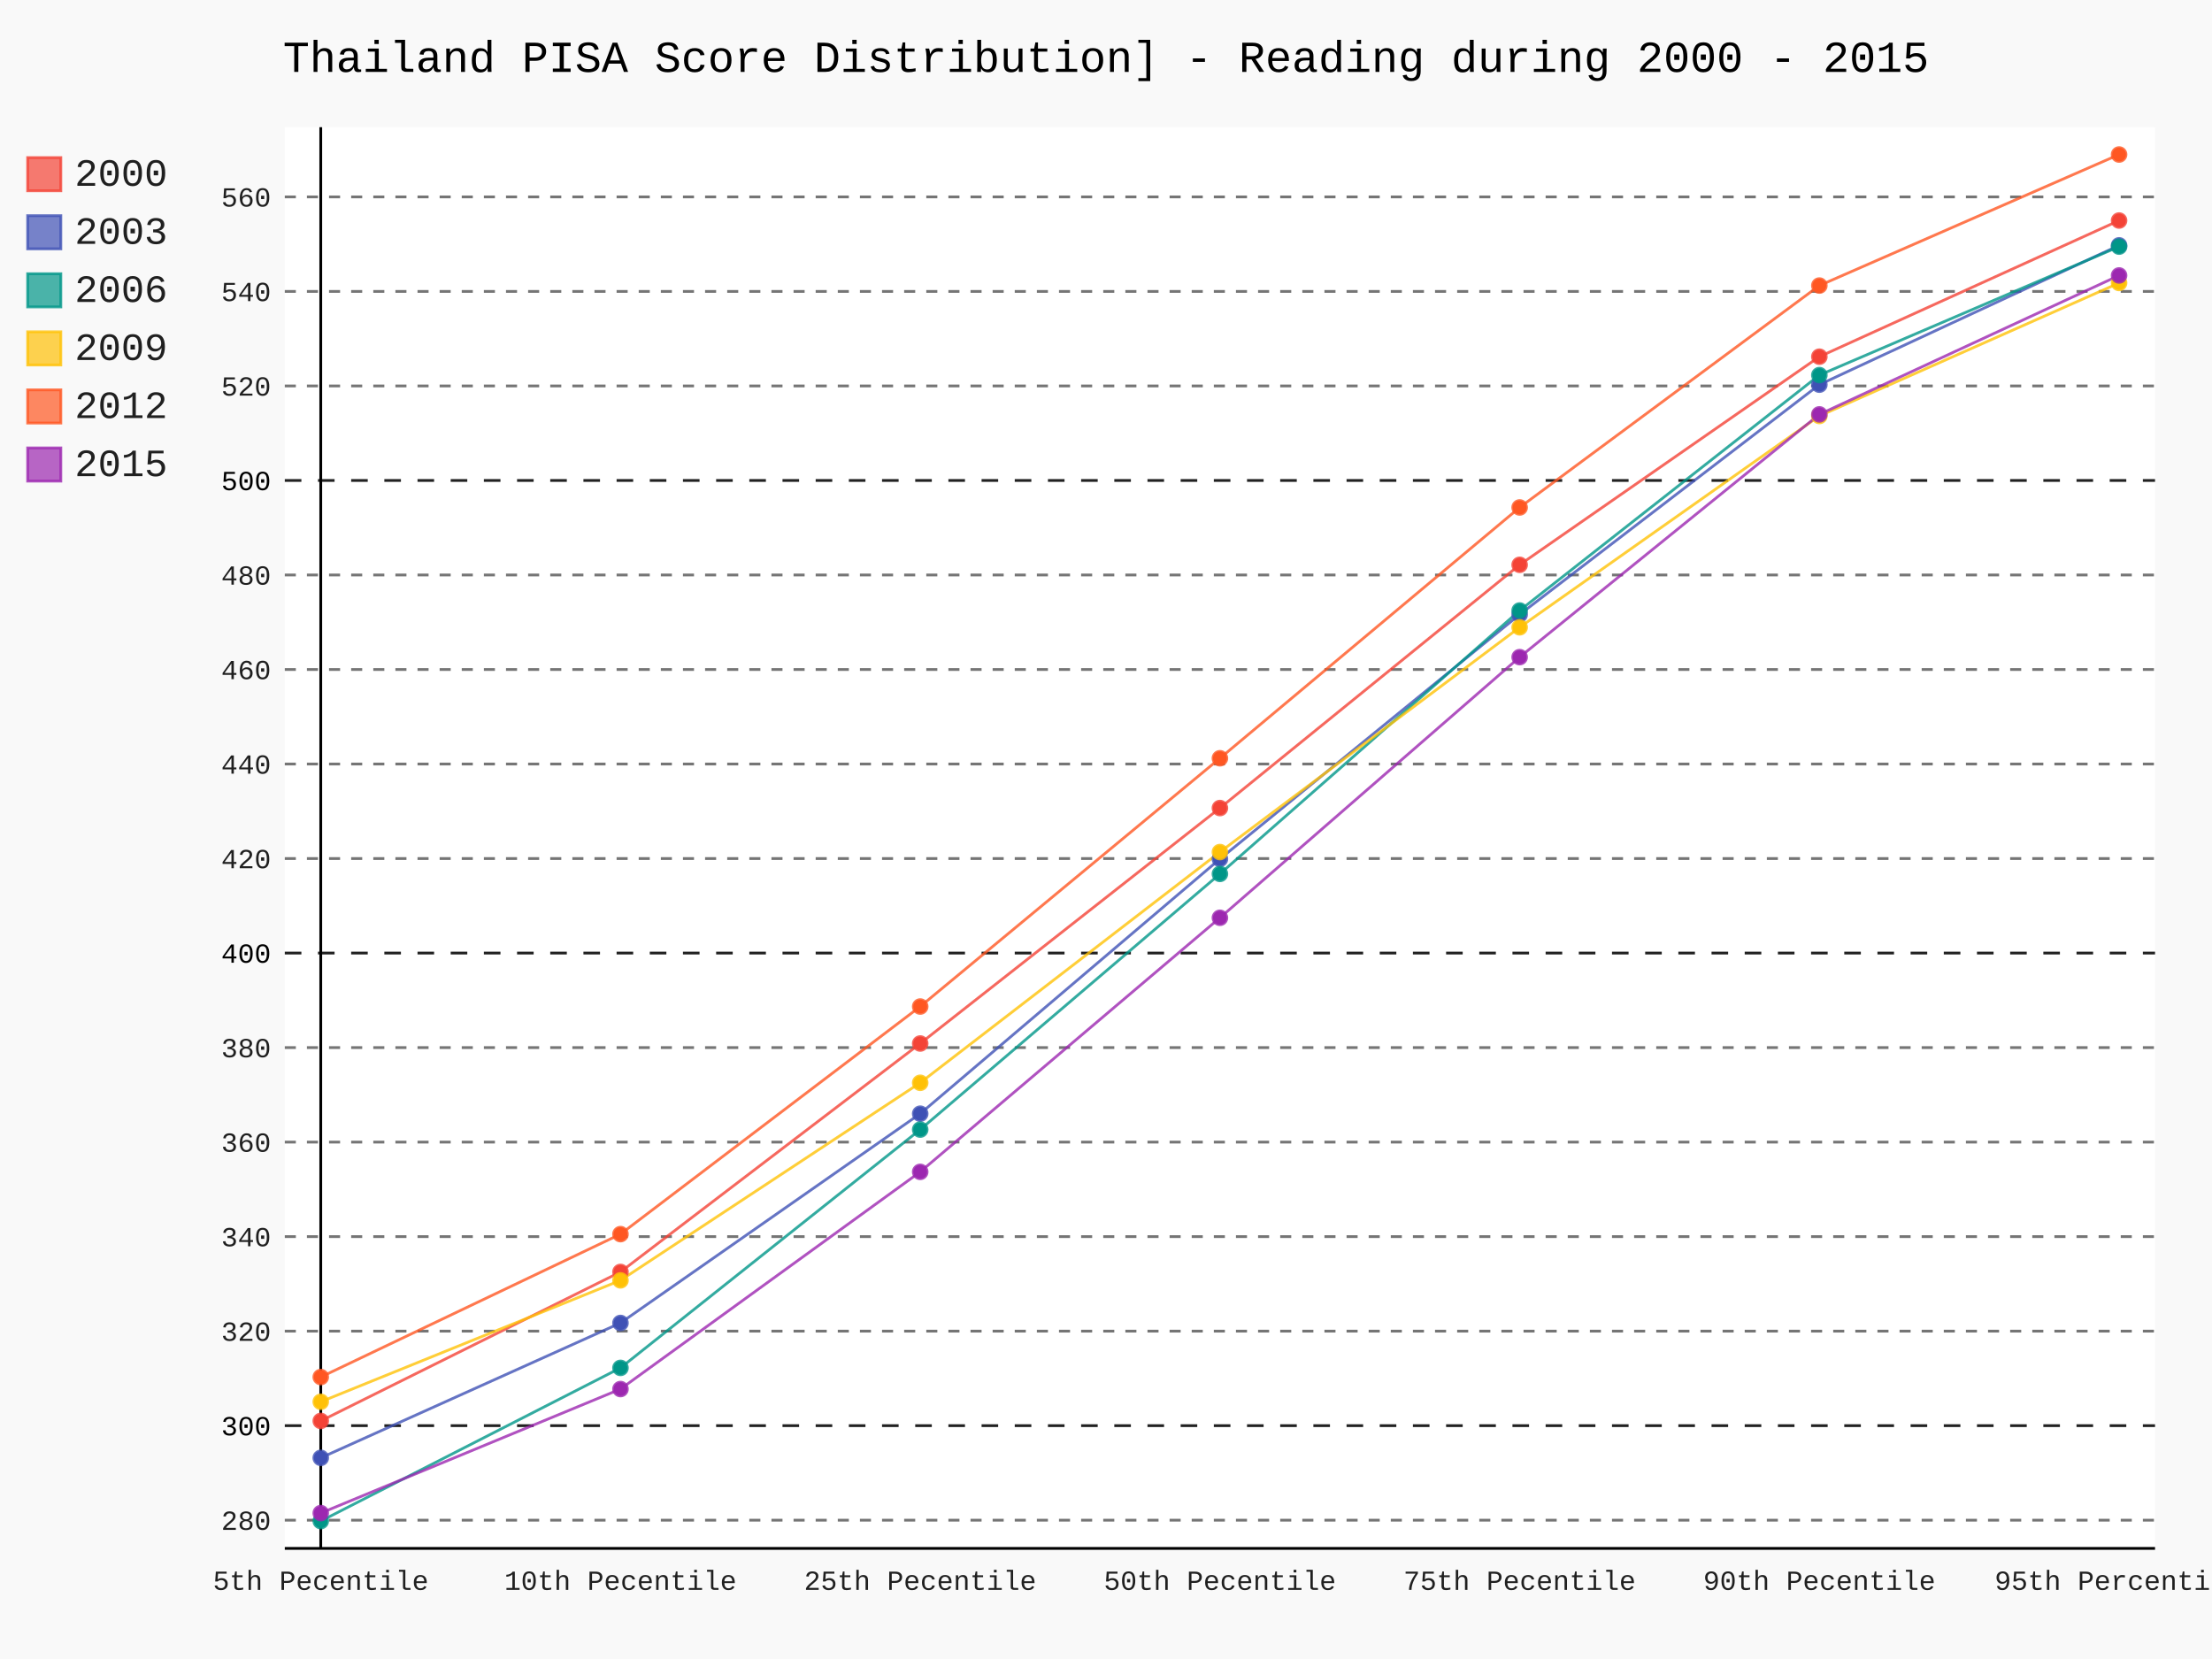
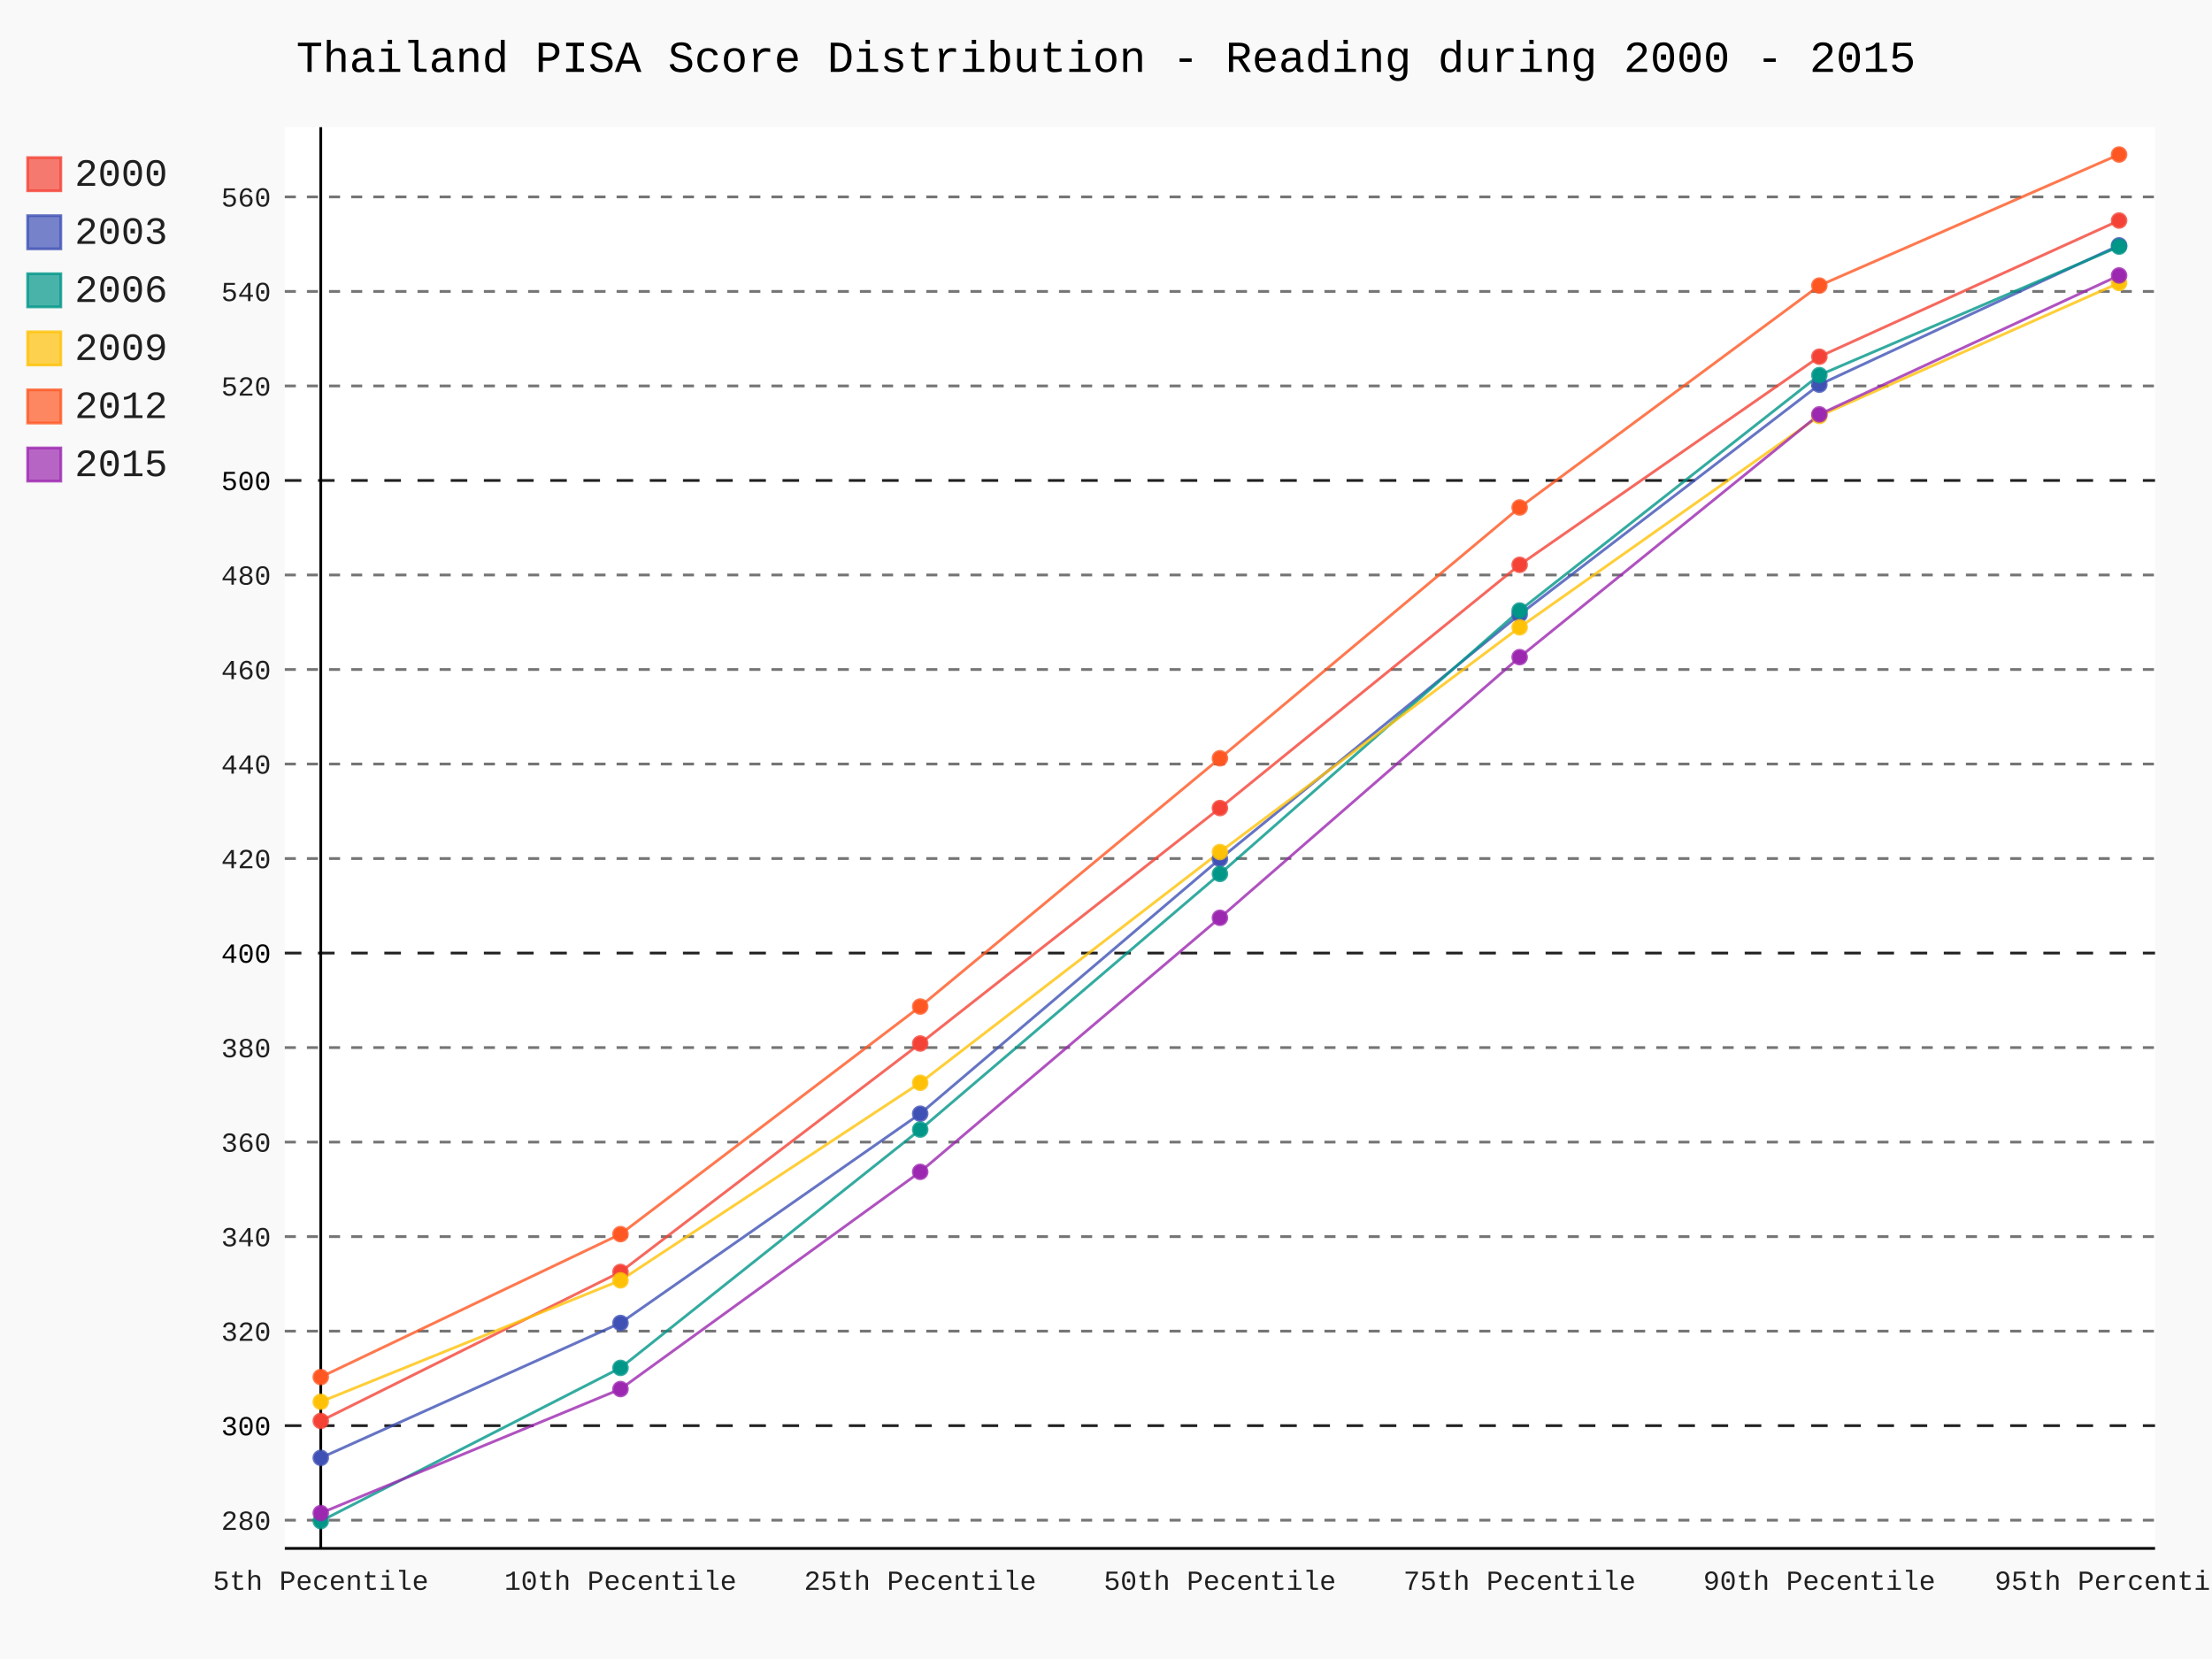
- <svg xmlns="http://www.w3.org/2000/svg" class="pygal-chart" id="chart-c07e7a0c-dade-4769-8f3b-d515eb9bb500" viewBox="0 0 800 600">
+ <svg xmlns="http://www.w3.org/2000/svg" id="chart-82911502-dfbb-4f65-8911-8de9377f6e81" class="pygal-chart" viewBox="0 0 800 600">
  <defs>
-     <style type="text/css">#chart-c07e7a0c-dade-4769-8f3b-d515eb9bb500{-webkit-user-select:none;-webkit-font-smoothing:antialiased;font-family:Consolas,"Liberation Mono",Menlo,Courier,monospace}#chart-c07e7a0c-dade-4769-8f3b-d515eb9bb500 .title{font-family:Consolas,"Liberation Mono",Menlo,Courier,monospace;font-size:16px}#chart-c07e7a0c-dade-4769-8f3b-d515eb9bb500 .legends .legend text{font-family:Consolas,"Liberation Mono",Menlo,Courier,monospace;font-size:14px}#chart-c07e7a0c-dade-4769-8f3b-d515eb9bb500 .axis text{font-family:Consolas,"Liberation Mono",Menlo,Courier,monospace;font-size:10px}#chart-c07e7a0c-dade-4769-8f3b-d515eb9bb500 .axis text.major{font-family:Consolas,"Liberation Mono",Menlo,Courier,monospace;font-size:10px}#chart-c07e7a0c-dade-4769-8f3b-d515eb9bb500 .text-overlay text.value{font-family:Consolas,"Liberation Mono",Menlo,Courier,monospace;font-size:16px}#chart-c07e7a0c-dade-4769-8f3b-d515eb9bb500 .text-overlay text.label{font-family:Consolas,"Liberation Mono",Menlo,Courier,monospace;font-size:10px}#chart-c07e7a0c-dade-4769-8f3b-d515eb9bb500 .tooltip{font-family:Consolas,"Liberation Mono",Menlo,Courier,monospace;font-size:14px}#chart-c07e7a0c-dade-4769-8f3b-d515eb9bb500 text.no_data{font-family:Consolas,"Liberation Mono",Menlo,Courier,monospace;font-size:64px}
- #chart-c07e7a0c-dade-4769-8f3b-d515eb9bb500{background-color:rgba(249,249,249,1)}#chart-c07e7a0c-dade-4769-8f3b-d515eb9bb500 path,#chart-c07e7a0c-dade-4769-8f3b-d515eb9bb500 line,#chart-c07e7a0c-dade-4769-8f3b-d515eb9bb500 rect,#chart-c07e7a0c-dade-4769-8f3b-d515eb9bb500 circle{-webkit-transition:150ms;-moz-transition:150ms;transition:150ms}#chart-c07e7a0c-dade-4769-8f3b-d515eb9bb500 .graph &gt; .background{fill:rgba(249,249,249,1)}#chart-c07e7a0c-dade-4769-8f3b-d515eb9bb500 .plot &gt; .background{fill:rgba(255,255,255,1)}#chart-c07e7a0c-dade-4769-8f3b-d515eb9bb500 .graph{fill:rgba(0,0,0,.87)}#chart-c07e7a0c-dade-4769-8f3b-d515eb9bb500 text.no_data{fill:rgba(0,0,0,1)}#chart-c07e7a0c-dade-4769-8f3b-d515eb9bb500 .title{fill:rgba(0,0,0,1)}#chart-c07e7a0c-dade-4769-8f3b-d515eb9bb500 .legends .legend text{fill:rgba(0,0,0,.87)}#chart-c07e7a0c-dade-4769-8f3b-d515eb9bb500 .legends .legend:hover text{fill:rgba(0,0,0,1)}#chart-c07e7a0c-dade-4769-8f3b-d515eb9bb500 .axis .line{stroke:rgba(0,0,0,1)}#chart-c07e7a0c-dade-4769-8f3b-d515eb9bb500 .axis .guide.line{stroke:rgba(0,0,0,.54)}#chart-c07e7a0c-dade-4769-8f3b-d515eb9bb500 .axis .major.line{stroke:rgba(0,0,0,.87)}#chart-c07e7a0c-dade-4769-8f3b-d515eb9bb500 .axis text.major{fill:rgba(0,0,0,1)}#chart-c07e7a0c-dade-4769-8f3b-d515eb9bb500 .axis.y .guides:hover .guide.line,#chart-c07e7a0c-dade-4769-8f3b-d515eb9bb500 .line-graph .axis.x .guides:hover .guide.line,#chart-c07e7a0c-dade-4769-8f3b-d515eb9bb500 .stackedline-graph .axis.x .guides:hover .guide.line,#chart-c07e7a0c-dade-4769-8f3b-d515eb9bb500 .xy-graph .axis.x .guides:hover .guide.line{stroke:rgba(0,0,0,1)}#chart-c07e7a0c-dade-4769-8f3b-d515eb9bb500 .axis .guides:hover text{fill:rgba(0,0,0,1)}#chart-c07e7a0c-dade-4769-8f3b-d515eb9bb500 .reactive{fill-opacity:.7;stroke-opacity:.8}#chart-c07e7a0c-dade-4769-8f3b-d515eb9bb500 .ci{stroke:rgba(0,0,0,.87)}#chart-c07e7a0c-dade-4769-8f3b-d515eb9bb500 .reactive.active,#chart-c07e7a0c-dade-4769-8f3b-d515eb9bb500 .active .reactive{fill-opacity:.8;stroke-opacity:.9;stroke-width:4}#chart-c07e7a0c-dade-4769-8f3b-d515eb9bb500 .ci .reactive.active{stroke-width:1.5}#chart-c07e7a0c-dade-4769-8f3b-d515eb9bb500 .series text{fill:rgba(0,0,0,1)}#chart-c07e7a0c-dade-4769-8f3b-d515eb9bb500 .tooltip rect{fill:rgba(255,255,255,1);stroke:rgba(0,0,0,1);-webkit-transition:opacity 150ms;-moz-transition:opacity 150ms;transition:opacity 150ms}#chart-c07e7a0c-dade-4769-8f3b-d515eb9bb500 .tooltip .label{fill:rgba(0,0,0,.87)}#chart-c07e7a0c-dade-4769-8f3b-d515eb9bb500 .tooltip .label{fill:rgba(0,0,0,.87)}#chart-c07e7a0c-dade-4769-8f3b-d515eb9bb500 .tooltip .legend{font-size:.8em;fill:rgba(0,0,0,.54)}#chart-c07e7a0c-dade-4769-8f3b-d515eb9bb500 .tooltip .x_label{font-size:.6em;fill:rgba(0,0,0,1)}#chart-c07e7a0c-dade-4769-8f3b-d515eb9bb500 .tooltip .xlink{font-size:.5em;text-decoration:underline}#chart-c07e7a0c-dade-4769-8f3b-d515eb9bb500 .tooltip .value{font-size:1.5em}#chart-c07e7a0c-dade-4769-8f3b-d515eb9bb500 .bound{font-size:.5em}#chart-c07e7a0c-dade-4769-8f3b-d515eb9bb500 .max-value{font-size:.75em;fill:rgba(0,0,0,.54)}#chart-c07e7a0c-dade-4769-8f3b-d515eb9bb500 .map-element{fill:rgba(255,255,255,1);stroke:rgba(0,0,0,.54) !important}#chart-c07e7a0c-dade-4769-8f3b-d515eb9bb500 .map-element .reactive{fill-opacity:inherit;stroke-opacity:inherit}#chart-c07e7a0c-dade-4769-8f3b-d515eb9bb500 .color-0,#chart-c07e7a0c-dade-4769-8f3b-d515eb9bb500 .color-0 a:visited{stroke:#F44336;fill:#F44336}#chart-c07e7a0c-dade-4769-8f3b-d515eb9bb500 .color-1,#chart-c07e7a0c-dade-4769-8f3b-d515eb9bb500 .color-1 a:visited{stroke:#3F51B5;fill:#3F51B5}#chart-c07e7a0c-dade-4769-8f3b-d515eb9bb500 .color-2,#chart-c07e7a0c-dade-4769-8f3b-d515eb9bb500 .color-2 a:visited{stroke:#009688;fill:#009688}#chart-c07e7a0c-dade-4769-8f3b-d515eb9bb500 .color-3,#chart-c07e7a0c-dade-4769-8f3b-d515eb9bb500 .color-3 a:visited{stroke:#FFC107;fill:#FFC107}#chart-c07e7a0c-dade-4769-8f3b-d515eb9bb500 .color-4,#chart-c07e7a0c-dade-4769-8f3b-d515eb9bb500 .color-4 a:visited{stroke:#FF5722;fill:#FF5722}#chart-c07e7a0c-dade-4769-8f3b-d515eb9bb500 .color-5,#chart-c07e7a0c-dade-4769-8f3b-d515eb9bb500 .color-5 a:visited{stroke:#9C27B0;fill:#9C27B0}#chart-c07e7a0c-dade-4769-8f3b-d515eb9bb500 .text-overlay .color-0 text{fill:black}#chart-c07e7a0c-dade-4769-8f3b-d515eb9bb500 .text-overlay .color-1 text{fill:black}#chart-c07e7a0c-dade-4769-8f3b-d515eb9bb500 .text-overlay .color-2 text{fill:black}#chart-c07e7a0c-dade-4769-8f3b-d515eb9bb500 .text-overlay .color-3 text{fill:black}#chart-c07e7a0c-dade-4769-8f3b-d515eb9bb500 .text-overlay .color-4 text{fill:black}#chart-c07e7a0c-dade-4769-8f3b-d515eb9bb500 .text-overlay .color-5 text{fill:black}
- #chart-c07e7a0c-dade-4769-8f3b-d515eb9bb500 text.no_data{text-anchor:middle}#chart-c07e7a0c-dade-4769-8f3b-d515eb9bb500 .guide.line{fill:none}#chart-c07e7a0c-dade-4769-8f3b-d515eb9bb500 .centered{text-anchor:middle}#chart-c07e7a0c-dade-4769-8f3b-d515eb9bb500 .title{text-anchor:middle}#chart-c07e7a0c-dade-4769-8f3b-d515eb9bb500 .legends .legend text{fill-opacity:1}#chart-c07e7a0c-dade-4769-8f3b-d515eb9bb500 .axis.x text{text-anchor:middle}#chart-c07e7a0c-dade-4769-8f3b-d515eb9bb500 .axis.x:not(.web) text[transform]{text-anchor:start}#chart-c07e7a0c-dade-4769-8f3b-d515eb9bb500 .axis.x:not(.web) text[transform].backwards{text-anchor:end}#chart-c07e7a0c-dade-4769-8f3b-d515eb9bb500 .axis.y text{text-anchor:end}#chart-c07e7a0c-dade-4769-8f3b-d515eb9bb500 .axis.y text[transform].backwards{text-anchor:start}#chart-c07e7a0c-dade-4769-8f3b-d515eb9bb500 .axis.y2 text{text-anchor:start}#chart-c07e7a0c-dade-4769-8f3b-d515eb9bb500 .axis.y2 text[transform].backwards{text-anchor:end}#chart-c07e7a0c-dade-4769-8f3b-d515eb9bb500 .axis .guide.line{stroke-dasharray:4,4}#chart-c07e7a0c-dade-4769-8f3b-d515eb9bb500 .axis .major.guide.line{stroke-dasharray:6,6}#chart-c07e7a0c-dade-4769-8f3b-d515eb9bb500 .horizontal .axis.y .guide.line,#chart-c07e7a0c-dade-4769-8f3b-d515eb9bb500 .horizontal .axis.y2 .guide.line,#chart-c07e7a0c-dade-4769-8f3b-d515eb9bb500 .vertical .axis.x .guide.line{opacity:0}#chart-c07e7a0c-dade-4769-8f3b-d515eb9bb500 .horizontal .axis.always_show .guide.line,#chart-c07e7a0c-dade-4769-8f3b-d515eb9bb500 .vertical .axis.always_show .guide.line{opacity:1 !important}#chart-c07e7a0c-dade-4769-8f3b-d515eb9bb500 .axis.y .guides:hover .guide.line,#chart-c07e7a0c-dade-4769-8f3b-d515eb9bb500 .axis.y2 .guides:hover .guide.line,#chart-c07e7a0c-dade-4769-8f3b-d515eb9bb500 .axis.x .guides:hover .guide.line{opacity:1}#chart-c07e7a0c-dade-4769-8f3b-d515eb9bb500 .axis .guides:hover text{opacity:1}#chart-c07e7a0c-dade-4769-8f3b-d515eb9bb500 .nofill{fill:none}#chart-c07e7a0c-dade-4769-8f3b-d515eb9bb500 .subtle-fill{fill-opacity:.2}#chart-c07e7a0c-dade-4769-8f3b-d515eb9bb500 .dot{stroke-width:1px;fill-opacity:1}#chart-c07e7a0c-dade-4769-8f3b-d515eb9bb500 .dot.active{stroke-width:5px}#chart-c07e7a0c-dade-4769-8f3b-d515eb9bb500 .dot.negative{fill:transparent}#chart-c07e7a0c-dade-4769-8f3b-d515eb9bb500 text,#chart-c07e7a0c-dade-4769-8f3b-d515eb9bb500 tspan{stroke:none !important}#chart-c07e7a0c-dade-4769-8f3b-d515eb9bb500 .series text.active{opacity:1}#chart-c07e7a0c-dade-4769-8f3b-d515eb9bb500 .tooltip rect{fill-opacity:.95;stroke-width:.5}#chart-c07e7a0c-dade-4769-8f3b-d515eb9bb500 .tooltip text{fill-opacity:1}#chart-c07e7a0c-dade-4769-8f3b-d515eb9bb500 .showable{visibility:hidden}#chart-c07e7a0c-dade-4769-8f3b-d515eb9bb500 .showable.shown{visibility:visible}#chart-c07e7a0c-dade-4769-8f3b-d515eb9bb500 .gauge-background{fill:rgba(229,229,229,1);stroke:none}#chart-c07e7a0c-dade-4769-8f3b-d515eb9bb500 .bg-lines{stroke:rgba(249,249,249,1);stroke-width:2px}</style>
+     <style type="text/css">#chart-82911502-dfbb-4f65-8911-8de9377f6e81{-webkit-user-select:none;-webkit-font-smoothing:antialiased;font-family:Consolas,"Liberation Mono",Menlo,Courier,monospace}#chart-82911502-dfbb-4f65-8911-8de9377f6e81 .title{font-family:Consolas,"Liberation Mono",Menlo,Courier,monospace;font-size:16px}#chart-82911502-dfbb-4f65-8911-8de9377f6e81 .legends .legend text{font-family:Consolas,"Liberation Mono",Menlo,Courier,monospace;font-size:14px}#chart-82911502-dfbb-4f65-8911-8de9377f6e81 .axis text{font-family:Consolas,"Liberation Mono",Menlo,Courier,monospace;font-size:10px}#chart-82911502-dfbb-4f65-8911-8de9377f6e81 .axis text.major{font-family:Consolas,"Liberation Mono",Menlo,Courier,monospace;font-size:10px}#chart-82911502-dfbb-4f65-8911-8de9377f6e81 .text-overlay text.value{font-family:Consolas,"Liberation Mono",Menlo,Courier,monospace;font-size:16px}#chart-82911502-dfbb-4f65-8911-8de9377f6e81 .text-overlay text.label{font-family:Consolas,"Liberation Mono",Menlo,Courier,monospace;font-size:10px}#chart-82911502-dfbb-4f65-8911-8de9377f6e81 .tooltip{font-family:Consolas,"Liberation Mono",Menlo,Courier,monospace;font-size:14px}#chart-82911502-dfbb-4f65-8911-8de9377f6e81 text.no_data{font-family:Consolas,"Liberation Mono",Menlo,Courier,monospace;font-size:64px}
+ #chart-82911502-dfbb-4f65-8911-8de9377f6e81{background-color:rgba(249,249,249,1)}#chart-82911502-dfbb-4f65-8911-8de9377f6e81 path,#chart-82911502-dfbb-4f65-8911-8de9377f6e81 line,#chart-82911502-dfbb-4f65-8911-8de9377f6e81 rect,#chart-82911502-dfbb-4f65-8911-8de9377f6e81 circle{-webkit-transition:150ms;-moz-transition:150ms;transition:150ms}#chart-82911502-dfbb-4f65-8911-8de9377f6e81 .graph &gt; .background{fill:rgba(249,249,249,1)}#chart-82911502-dfbb-4f65-8911-8de9377f6e81 .plot &gt; .background{fill:rgba(255,255,255,1)}#chart-82911502-dfbb-4f65-8911-8de9377f6e81 .graph{fill:rgba(0,0,0,.87)}#chart-82911502-dfbb-4f65-8911-8de9377f6e81 text.no_data{fill:rgba(0,0,0,1)}#chart-82911502-dfbb-4f65-8911-8de9377f6e81 .title{fill:rgba(0,0,0,1)}#chart-82911502-dfbb-4f65-8911-8de9377f6e81 .legends .legend text{fill:rgba(0,0,0,.87)}#chart-82911502-dfbb-4f65-8911-8de9377f6e81 .legends .legend:hover text{fill:rgba(0,0,0,1)}#chart-82911502-dfbb-4f65-8911-8de9377f6e81 .axis .line{stroke:rgba(0,0,0,1)}#chart-82911502-dfbb-4f65-8911-8de9377f6e81 .axis .guide.line{stroke:rgba(0,0,0,.54)}#chart-82911502-dfbb-4f65-8911-8de9377f6e81 .axis .major.line{stroke:rgba(0,0,0,.87)}#chart-82911502-dfbb-4f65-8911-8de9377f6e81 .axis text.major{fill:rgba(0,0,0,1)}#chart-82911502-dfbb-4f65-8911-8de9377f6e81 .axis.y .guides:hover .guide.line,#chart-82911502-dfbb-4f65-8911-8de9377f6e81 .line-graph .axis.x .guides:hover .guide.line,#chart-82911502-dfbb-4f65-8911-8de9377f6e81 .stackedline-graph .axis.x .guides:hover .guide.line,#chart-82911502-dfbb-4f65-8911-8de9377f6e81 .xy-graph .axis.x .guides:hover .guide.line{stroke:rgba(0,0,0,1)}#chart-82911502-dfbb-4f65-8911-8de9377f6e81 .axis .guides:hover text{fill:rgba(0,0,0,1)}#chart-82911502-dfbb-4f65-8911-8de9377f6e81 .reactive{fill-opacity:.7;stroke-opacity:.8}#chart-82911502-dfbb-4f65-8911-8de9377f6e81 .ci{stroke:rgba(0,0,0,.87)}#chart-82911502-dfbb-4f65-8911-8de9377f6e81 .reactive.active,#chart-82911502-dfbb-4f65-8911-8de9377f6e81 .active .reactive{fill-opacity:.8;stroke-opacity:.9;stroke-width:4}#chart-82911502-dfbb-4f65-8911-8de9377f6e81 .ci .reactive.active{stroke-width:1.5}#chart-82911502-dfbb-4f65-8911-8de9377f6e81 .series text{fill:rgba(0,0,0,1)}#chart-82911502-dfbb-4f65-8911-8de9377f6e81 .tooltip rect{fill:rgba(255,255,255,1);stroke:rgba(0,0,0,1);-webkit-transition:opacity 150ms;-moz-transition:opacity 150ms;transition:opacity 150ms}#chart-82911502-dfbb-4f65-8911-8de9377f6e81 .tooltip .label{fill:rgba(0,0,0,.87)}#chart-82911502-dfbb-4f65-8911-8de9377f6e81 .tooltip .label{fill:rgba(0,0,0,.87)}#chart-82911502-dfbb-4f65-8911-8de9377f6e81 .tooltip .legend{font-size:.8em;fill:rgba(0,0,0,.54)}#chart-82911502-dfbb-4f65-8911-8de9377f6e81 .tooltip .x_label{font-size:.6em;fill:rgba(0,0,0,1)}#chart-82911502-dfbb-4f65-8911-8de9377f6e81 .tooltip .xlink{font-size:.5em;text-decoration:underline}#chart-82911502-dfbb-4f65-8911-8de9377f6e81 .tooltip .value{font-size:1.5em}#chart-82911502-dfbb-4f65-8911-8de9377f6e81 .bound{font-size:.5em}#chart-82911502-dfbb-4f65-8911-8de9377f6e81 .max-value{font-size:.75em;fill:rgba(0,0,0,.54)}#chart-82911502-dfbb-4f65-8911-8de9377f6e81 .map-element{fill:rgba(255,255,255,1);stroke:rgba(0,0,0,.54) !important}#chart-82911502-dfbb-4f65-8911-8de9377f6e81 .map-element .reactive{fill-opacity:inherit;stroke-opacity:inherit}#chart-82911502-dfbb-4f65-8911-8de9377f6e81 .color-0,#chart-82911502-dfbb-4f65-8911-8de9377f6e81 .color-0 a:visited{stroke:#F44336;fill:#F44336}#chart-82911502-dfbb-4f65-8911-8de9377f6e81 .color-1,#chart-82911502-dfbb-4f65-8911-8de9377f6e81 .color-1 a:visited{stroke:#3F51B5;fill:#3F51B5}#chart-82911502-dfbb-4f65-8911-8de9377f6e81 .color-2,#chart-82911502-dfbb-4f65-8911-8de9377f6e81 .color-2 a:visited{stroke:#009688;fill:#009688}#chart-82911502-dfbb-4f65-8911-8de9377f6e81 .color-3,#chart-82911502-dfbb-4f65-8911-8de9377f6e81 .color-3 a:visited{stroke:#FFC107;fill:#FFC107}#chart-82911502-dfbb-4f65-8911-8de9377f6e81 .color-4,#chart-82911502-dfbb-4f65-8911-8de9377f6e81 .color-4 a:visited{stroke:#FF5722;fill:#FF5722}#chart-82911502-dfbb-4f65-8911-8de9377f6e81 .color-5,#chart-82911502-dfbb-4f65-8911-8de9377f6e81 .color-5 a:visited{stroke:#9C27B0;fill:#9C27B0}#chart-82911502-dfbb-4f65-8911-8de9377f6e81 .text-overlay .color-0 text{fill:black}#chart-82911502-dfbb-4f65-8911-8de9377f6e81 .text-overlay .color-1 text{fill:black}#chart-82911502-dfbb-4f65-8911-8de9377f6e81 .text-overlay .color-2 text{fill:black}#chart-82911502-dfbb-4f65-8911-8de9377f6e81 .text-overlay .color-3 text{fill:black}#chart-82911502-dfbb-4f65-8911-8de9377f6e81 .text-overlay .color-4 text{fill:black}#chart-82911502-dfbb-4f65-8911-8de9377f6e81 .text-overlay .color-5 text{fill:black}
+ #chart-82911502-dfbb-4f65-8911-8de9377f6e81 text.no_data{text-anchor:middle}#chart-82911502-dfbb-4f65-8911-8de9377f6e81 .guide.line{fill:none}#chart-82911502-dfbb-4f65-8911-8de9377f6e81 .centered{text-anchor:middle}#chart-82911502-dfbb-4f65-8911-8de9377f6e81 .title{text-anchor:middle}#chart-82911502-dfbb-4f65-8911-8de9377f6e81 .legends .legend text{fill-opacity:1}#chart-82911502-dfbb-4f65-8911-8de9377f6e81 .axis.x text{text-anchor:middle}#chart-82911502-dfbb-4f65-8911-8de9377f6e81 .axis.x:not(.web) text[transform]{text-anchor:start}#chart-82911502-dfbb-4f65-8911-8de9377f6e81 .axis.x:not(.web) text[transform].backwards{text-anchor:end}#chart-82911502-dfbb-4f65-8911-8de9377f6e81 .axis.y text{text-anchor:end}#chart-82911502-dfbb-4f65-8911-8de9377f6e81 .axis.y text[transform].backwards{text-anchor:start}#chart-82911502-dfbb-4f65-8911-8de9377f6e81 .axis.y2 text{text-anchor:start}#chart-82911502-dfbb-4f65-8911-8de9377f6e81 .axis.y2 text[transform].backwards{text-anchor:end}#chart-82911502-dfbb-4f65-8911-8de9377f6e81 .axis .guide.line{stroke-dasharray:4,4}#chart-82911502-dfbb-4f65-8911-8de9377f6e81 .axis .major.guide.line{stroke-dasharray:6,6}#chart-82911502-dfbb-4f65-8911-8de9377f6e81 .horizontal .axis.y .guide.line,#chart-82911502-dfbb-4f65-8911-8de9377f6e81 .horizontal .axis.y2 .guide.line,#chart-82911502-dfbb-4f65-8911-8de9377f6e81 .vertical .axis.x .guide.line{opacity:0}#chart-82911502-dfbb-4f65-8911-8de9377f6e81 .horizontal .axis.always_show .guide.line,#chart-82911502-dfbb-4f65-8911-8de9377f6e81 .vertical .axis.always_show .guide.line{opacity:1 !important}#chart-82911502-dfbb-4f65-8911-8de9377f6e81 .axis.y .guides:hover .guide.line,#chart-82911502-dfbb-4f65-8911-8de9377f6e81 .axis.y2 .guides:hover .guide.line,#chart-82911502-dfbb-4f65-8911-8de9377f6e81 .axis.x .guides:hover .guide.line{opacity:1}#chart-82911502-dfbb-4f65-8911-8de9377f6e81 .axis .guides:hover text{opacity:1}#chart-82911502-dfbb-4f65-8911-8de9377f6e81 .nofill{fill:none}#chart-82911502-dfbb-4f65-8911-8de9377f6e81 .subtle-fill{fill-opacity:.2}#chart-82911502-dfbb-4f65-8911-8de9377f6e81 .dot{stroke-width:1px;fill-opacity:1}#chart-82911502-dfbb-4f65-8911-8de9377f6e81 .dot.active{stroke-width:5px}#chart-82911502-dfbb-4f65-8911-8de9377f6e81 .dot.negative{fill:transparent}#chart-82911502-dfbb-4f65-8911-8de9377f6e81 text,#chart-82911502-dfbb-4f65-8911-8de9377f6e81 tspan{stroke:none !important}#chart-82911502-dfbb-4f65-8911-8de9377f6e81 .series text.active{opacity:1}#chart-82911502-dfbb-4f65-8911-8de9377f6e81 .tooltip rect{fill-opacity:.95;stroke-width:.5}#chart-82911502-dfbb-4f65-8911-8de9377f6e81 .tooltip text{fill-opacity:1}#chart-82911502-dfbb-4f65-8911-8de9377f6e81 .showable{visibility:hidden}#chart-82911502-dfbb-4f65-8911-8de9377f6e81 .showable.shown{visibility:visible}#chart-82911502-dfbb-4f65-8911-8de9377f6e81 .gauge-background{fill:rgba(229,229,229,1);stroke:none}#chart-82911502-dfbb-4f65-8911-8de9377f6e81 .bg-lines{stroke:rgba(249,249,249,1);stroke-width:2px}</style>
  </defs>
  <g class="graph line-graph vertical">
    <rect class="background" height="600" width="800" x="0" y="0" />
    <g class="plot" transform="translate(103, 46)">
      <rect class="background" height="514" width="676.4" x="0" y="0" />
      <g class="axis y always_show">
        <path class="line" d="M0 514 h676.4" />
        <g class="guides">
          <path class="guide line" d="M0 503.793 h676.4" />
          <text class="" x="-5" y="507.293">280</text>
        </g>
        <g class="guides">
          <path class="major guide line" d="M0 469.609 h676.4" />
          <text class="major" x="-5" y="473.109">300</text>
        </g>
        <g class="guides">
          <path class="guide line" d="M0 435.424 h676.4" />
          <text class="" x="-5" y="438.924">320</text>
        </g>
        <g class="guides">
          <path class="guide line" d="M0 401.24 h676.4" />
          <text class="" x="-5" y="404.74">340</text>
        </g>
        <g class="guides">
          <path class="guide line" d="M0 367.056 h676.4" />
          <text class="" x="-5" y="370.556">360</text>
        </g>
        <g class="guides">
          <path class="guide line" d="M0 332.872 h676.4" />
          <text class="" x="-5" y="336.372">380</text>
        </g>
        <g class="guides">
          <path class="major guide line" d="M0 298.687 h676.4" />
          <text class="major" x="-5" y="302.187">400</text>
        </g>
        <g class="guides">
          <path class="guide line" d="M0 264.503 h676.4" />
          <text class="" x="-5" y="268.003">420</text>
        </g>
        <g class="guides">
          <path class="guide line" d="M0 230.319 h676.4" />
          <text class="" x="-5" y="233.819">440</text>
        </g>
        <g class="guides">
          <path class="guide line" d="M0 196.135 h676.4" />
          <text class="" x="-5" y="199.635">460</text>
        </g>
        <g class="guides">
          <path class="guide line" d="M0 161.95 h676.4" />
          <text class="" x="-5" y="165.45">480</text>
        </g>
        <g class="guides">
          <path class="major guide line" d="M0 127.766 h676.4" />
          <text class="major" x="-5" y="131.266">500</text>
        </g>
        <g class="guides">
          <path class="guide line" d="M0 93.582 h676.4" />
          <text class="" x="-5" y="97.082">520</text>
        </g>
        <g class="guides">
          <path class="guide line" d="M0 59.398 h676.4" />
          <text class="" x="-5" y="62.898">540</text>
        </g>
        <g class="guides">
          <path class="guide line" d="M0 25.213 h676.4" />
          <text class="" x="-5" y="28.713">560</text>
        </g>
      </g>
      <g class="axis x">
        <g class="guides">
          <path class="line" d="M13.008 0 v514" />
          <text class="" x="13.008" y="529.0">5th Pecentile</text>
        </g>
        <g class="guides">
          <path class="guide line" d="M121.405 0 v514" />
          <text class="" x="121.405" y="529.0">10th Pecentile</text>
        </g>
        <g class="guides">
          <path class="guide line" d="M229.803 0 v514" />
          <text class="" x="229.803" y="529.0">25th Pecentile</text>
        </g>
        <g class="guides">
          <path class="guide line" d="M338.2 0 v514" />
          <text class="" x="338.2" y="529.0">50th Pecentile</text>
        </g>
        <g class="guides">
          <path class="guide line" d="M446.597 0 v514" />
          <text class="" x="446.597" y="529.0">75th Pecentile</text>
        </g>
        <g class="guides">
          <path class="guide line" d="M554.995 0 v514" />
          <text class="" x="554.995" y="529.0">90th Pecentile</text>
        </g>
        <g class="guides">
          <path class="guide line" d="M663.392 0 v514" />
          <text class="" x="663.392" y="529.0">95th Percentile</text>
        </g>
      </g>
      <g class="series serie-0 color-0">
        <path class="line reactive nofill" d="M13.008 467.899 L121.405 414.018 229.803 331.398 338.2 246.242 446.597 158.276 554.995 83.002 663.392 33.759" />
      </g>
      <g class="series serie-1 color-1">
        <path class="line reactive nofill" d="M13.008 481.249 L121.405 432.472 229.803 356.785 338.2 264.649 446.597 176.25 554.995 93.117 663.392 42.738" />
      </g>
      <g class="series serie-2 color-2">
        <path class="line reactive nofill" d="M13.008 504.115 L121.405 448.717 229.803 362.528 338.2 270.055 446.597 174.803 554.995 89.664 663.392 43.192" />
      </g>
      <g class="series serie-3 color-3">
        <path class="line reactive nofill" d="M13.008 460.975 L121.405 417.06 229.803 345.605 338.2 262.154 446.597 180.874 554.995 104.437 663.392 56.336" />
      </g>
      <g class="series serie-4 color-4">
        <path class="line reactive nofill" d="M13.008 452.027 L121.405 400.34 229.803 318.028 338.2 228.234 446.597 137.53 554.995 57.278 663.392 9.885" />
      </g>
      <g class="series serie-5 color-5">
        <path class="line reactive nofill" d="M13.008 501.23 L121.405 456.369 229.803 377.821 338.2 285.933 446.597 191.662 554.995 103.865 663.392 53.62" />
      </g>
    </g>
    <g class="titles">
-       <text class="title plot_title" x="400.0" y="26">Thailand PISA Score Distribution] - Reading during 2000 - 2015</text>
+       <text class="title plot_title" x="400.0" y="26">Thailand PISA Score Distribution - Reading during 2000 - 2015</text>
    </g>
    <g class="plot overlay" transform="translate(103, 46)">
      <g class="series serie-0 color-0">
        <g class="dots">
          <circle class="dot reactive tooltip-trigger" cx="13.008" cy="467.899" r="2.5" />
        </g>
        <g class="dots">
          <circle class="dot reactive tooltip-trigger" cx="121.405" cy="414.018" r="2.5" />
        </g>
        <g class="dots">
          <circle class="dot reactive tooltip-trigger" cx="229.803" cy="331.398" r="2.5" />
        </g>
        <g class="dots">
          <circle class="dot reactive tooltip-trigger" cx="338.2" cy="246.242" r="2.5" />
        </g>
        <g class="dots">
          <circle class="dot reactive tooltip-trigger" cx="446.597" cy="158.276" r="2.5" />
        </g>
        <g class="dots">
          <circle class="dot reactive tooltip-trigger" cx="554.995" cy="83.002" r="2.5" />
        </g>
        <g class="dots">
          <circle class="dot reactive tooltip-trigger" cx="663.392" cy="33.759" r="2.5" />
        </g>
      </g>
      <g class="series serie-1 color-1">
        <g class="dots">
          <circle class="dot reactive tooltip-trigger" cx="13.008" cy="481.249" r="2.5" />
        </g>
        <g class="dots">
          <circle class="dot reactive tooltip-trigger" cx="121.405" cy="432.472" r="2.5" />
        </g>
        <g class="dots">
          <circle class="dot reactive tooltip-trigger" cx="229.803" cy="356.785" r="2.5" />
        </g>
        <g class="dots">
          <circle class="dot reactive tooltip-trigger" cx="338.2" cy="264.649" r="2.5" />
        </g>
        <g class="dots">
          <circle class="dot reactive tooltip-trigger" cx="446.597" cy="176.25" r="2.5" />
        </g>
        <g class="dots">
          <circle class="dot reactive tooltip-trigger" cx="554.995" cy="93.117" r="2.5" />
        </g>
        <g class="dots">
          <circle class="dot reactive tooltip-trigger" cx="663.392" cy="42.738" r="2.5" />
        </g>
      </g>
      <g class="series serie-2 color-2">
        <g class="dots">
          <circle class="dot reactive tooltip-trigger" cx="13.008" cy="504.115" r="2.5" />
        </g>
        <g class="dots">
          <circle class="dot reactive tooltip-trigger" cx="121.405" cy="448.717" r="2.5" />
        </g>
        <g class="dots">
          <circle class="dot reactive tooltip-trigger" cx="229.803" cy="362.528" r="2.5" />
        </g>
        <g class="dots">
          <circle class="dot reactive tooltip-trigger" cx="338.2" cy="270.055" r="2.5" />
        </g>
        <g class="dots">
          <circle class="dot reactive tooltip-trigger" cx="446.597" cy="174.803" r="2.5" />
        </g>
        <g class="dots">
          <circle class="dot reactive tooltip-trigger" cx="554.995" cy="89.664" r="2.5" />
        </g>
        <g class="dots">
          <circle class="dot reactive tooltip-trigger" cx="663.392" cy="43.192" r="2.5" />
        </g>
      </g>
      <g class="series serie-3 color-3">
        <g class="dots">
          <circle class="dot reactive tooltip-trigger" cx="13.008" cy="460.975" r="2.5" />
        </g>
        <g class="dots">
          <circle class="dot reactive tooltip-trigger" cx="121.405" cy="417.06" r="2.5" />
        </g>
        <g class="dots">
          <circle class="dot reactive tooltip-trigger" cx="229.803" cy="345.605" r="2.5" />
        </g>
        <g class="dots">
          <circle class="dot reactive tooltip-trigger" cx="338.2" cy="262.154" r="2.5" />
        </g>
        <g class="dots">
          <circle class="dot reactive tooltip-trigger" cx="446.597" cy="180.874" r="2.5" />
        </g>
        <g class="dots">
          <circle class="dot reactive tooltip-trigger" cx="554.995" cy="104.437" r="2.5" />
        </g>
        <g class="dots">
          <circle class="dot reactive tooltip-trigger" cx="663.392" cy="56.336" r="2.5" />
        </g>
      </g>
      <g class="series serie-4 color-4">
        <g class="dots">
          <circle class="dot reactive tooltip-trigger" cx="13.008" cy="452.027" r="2.5" />
        </g>
        <g class="dots">
          <circle class="dot reactive tooltip-trigger" cx="121.405" cy="400.34" r="2.5" />
        </g>
        <g class="dots">
          <circle class="dot reactive tooltip-trigger" cx="229.803" cy="318.028" r="2.5" />
        </g>
        <g class="dots">
          <circle class="dot reactive tooltip-trigger" cx="338.2" cy="228.234" r="2.5" />
        </g>
        <g class="dots">
          <circle class="dot reactive tooltip-trigger" cx="446.597" cy="137.53" r="2.5" />
        </g>
        <g class="dots">
          <circle class="dot reactive tooltip-trigger" cx="554.995" cy="57.278" r="2.5" />
        </g>
        <g class="dots">
          <circle class="dot reactive tooltip-trigger" cx="663.392" cy="9.885" r="2.5" />
        </g>
      </g>
      <g class="series serie-5 color-5">
        <g class="dots">
          <circle class="dot reactive tooltip-trigger" cx="13.008" cy="501.23" r="2.5" />
        </g>
        <g class="dots">
          <circle class="dot reactive tooltip-trigger" cx="121.405" cy="456.369" r="2.5" />
        </g>
        <g class="dots">
          <circle class="dot reactive tooltip-trigger" cx="229.803" cy="377.821" r="2.5" />
        </g>
        <g class="dots">
          <circle class="dot reactive tooltip-trigger" cx="338.2" cy="285.933" r="2.5" />
        </g>
        <g class="dots">
          <circle class="dot reactive tooltip-trigger" cx="446.597" cy="191.662" r="2.5" />
        </g>
        <g class="dots">
          <circle class="dot reactive tooltip-trigger" cx="554.995" cy="103.865" r="2.5" />
        </g>
        <g class="dots">
          <circle class="dot reactive tooltip-trigger" cx="663.392" cy="53.62" r="2.5" />
        </g>
      </g>
    </g>
    <g class="plot text-overlay" transform="translate(103, 46)">
      <g class="series serie-0 color-0" />
      <g class="series serie-1 color-1" />
      <g class="series serie-2 color-2" />
      <g class="series serie-3 color-3" />
      <g class="series serie-4 color-4" />
      <g class="series serie-5 color-5" />
    </g>
    <g class="plot tooltip-overlay" transform="translate(103, 46)">
      <g class="tooltip" style="opacity: 0" transform="translate(0 0)">
        <rect class="tooltip-box" height="0" rx="0" ry="0" width="0" />
        <g class="text" />
      </g>
    </g>
    <g class="legends" transform="translate(10, 56)">
      <g class="legend reactive activate-serie" id="activate-serie-0">
        <rect class="color-0 reactive" height="12" width="12" x="0.0" y="1.0" />
        <text x="17.0" y="11.2">2000</text>
      </g>
      <g class="legend reactive activate-serie" id="activate-serie-1">
        <rect class="color-1 reactive" height="12" width="12" x="0.0" y="22.0" />
        <text x="17.0" y="32.2">2003</text>
      </g>
      <g class="legend reactive activate-serie" id="activate-serie-2">
        <rect class="color-2 reactive" height="12" width="12" x="0.0" y="43.0" />
        <text x="17.0" y="53.2">2006</text>
      </g>
      <g class="legend reactive activate-serie" id="activate-serie-3">
        <rect class="color-3 reactive" height="12" width="12" x="0.0" y="64.0" />
        <text x="17.0" y="74.2">2009</text>
      </g>
      <g class="legend reactive activate-serie" id="activate-serie-4">
        <rect class="color-4 reactive" height="12" width="12" x="0.0" y="85.0" />
        <text x="17.0" y="95.2">2012</text>
      </g>
      <g class="legend reactive activate-serie" id="activate-serie-5">
        <rect class="color-5 reactive" height="12" width="12" x="0.0" y="106.0" />
        <text x="17.0" y="116.2">2015</text>
      </g>
    </g>
    <g class="legends" transform="translate(790, 56)" />
  </g>
</svg>
